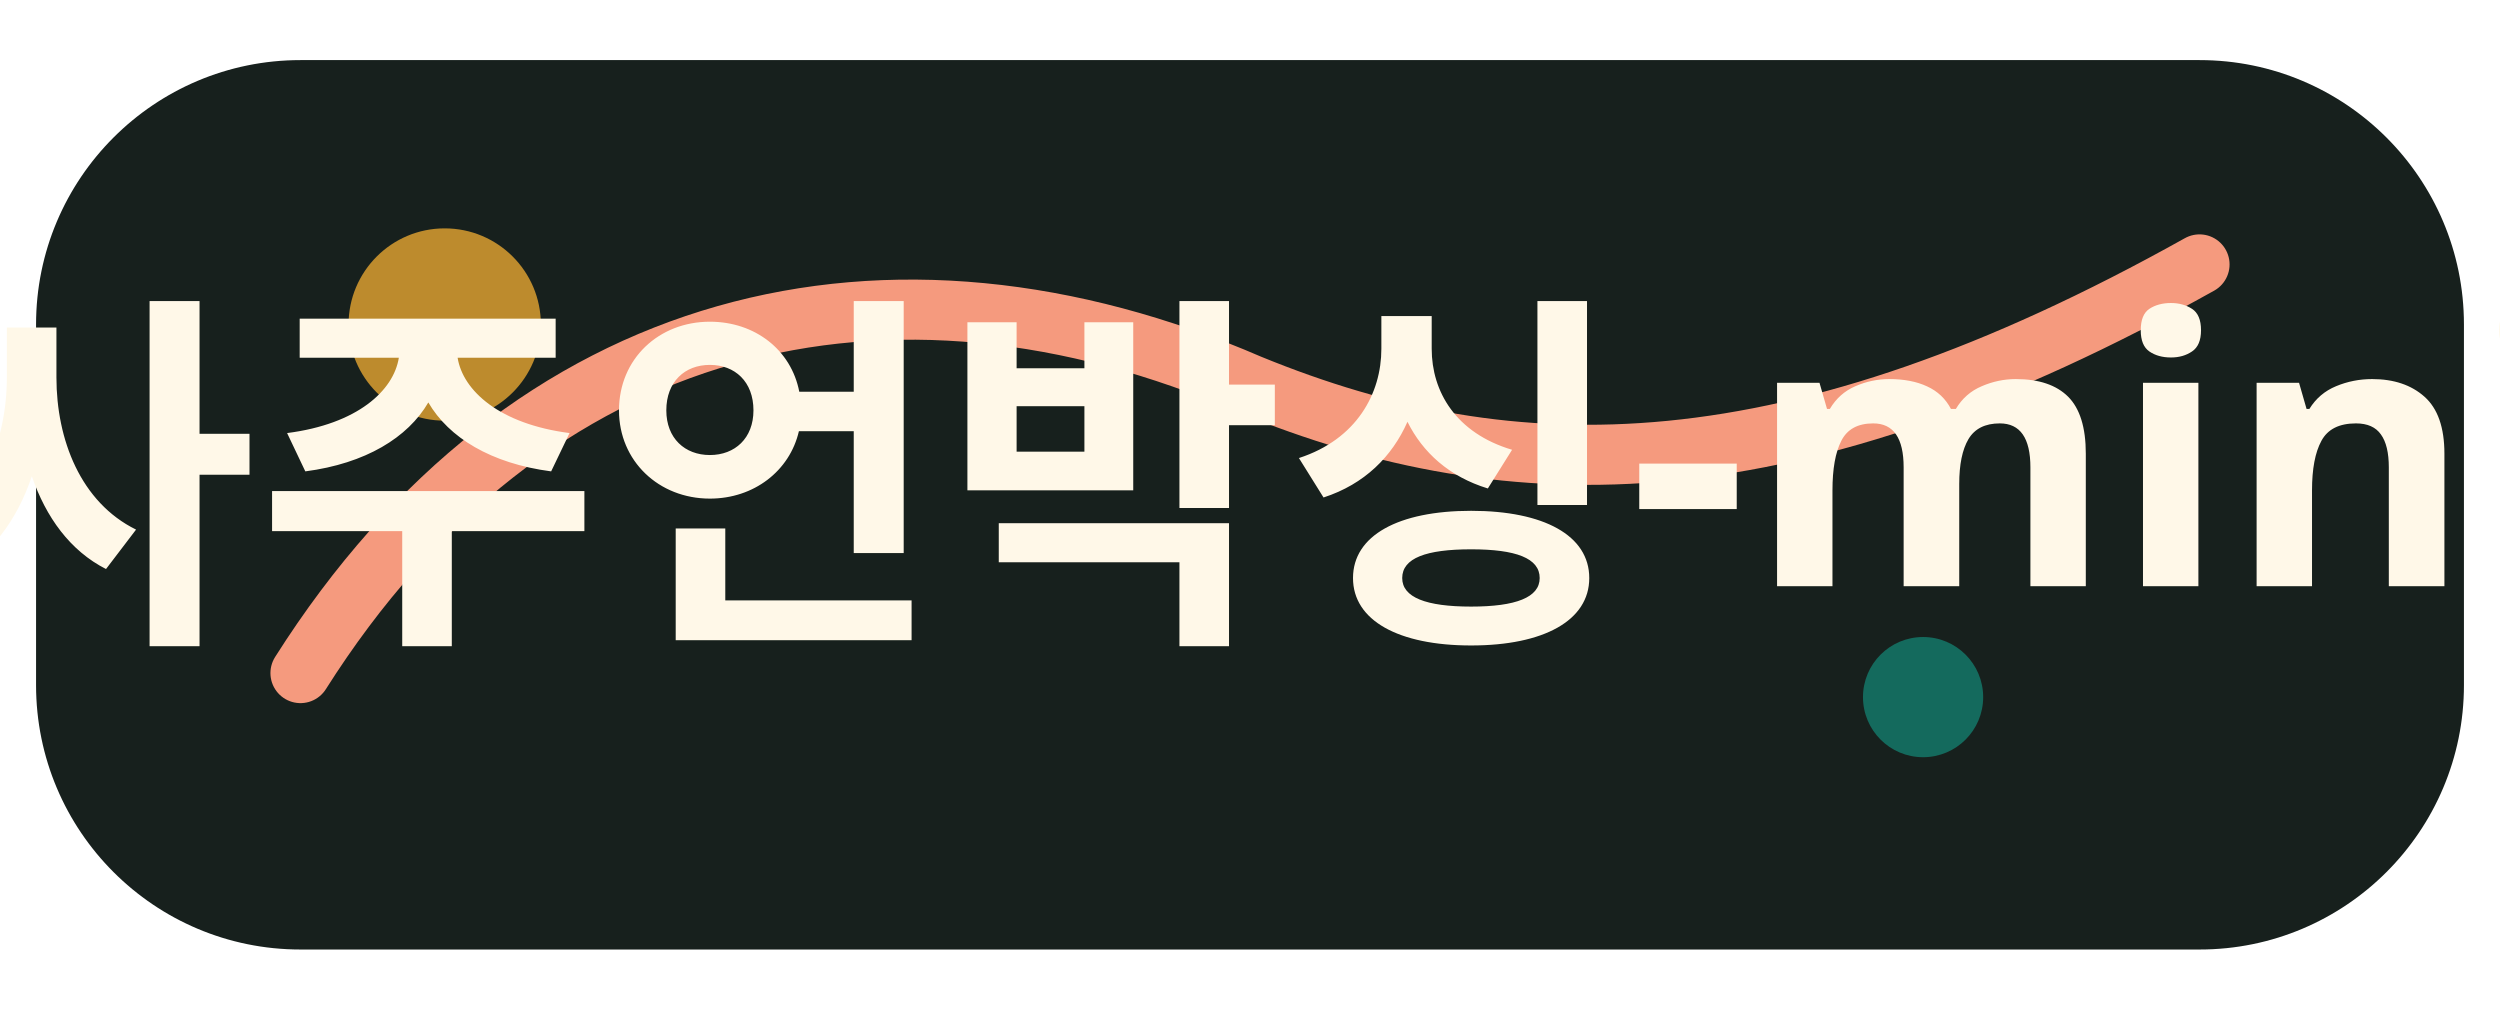
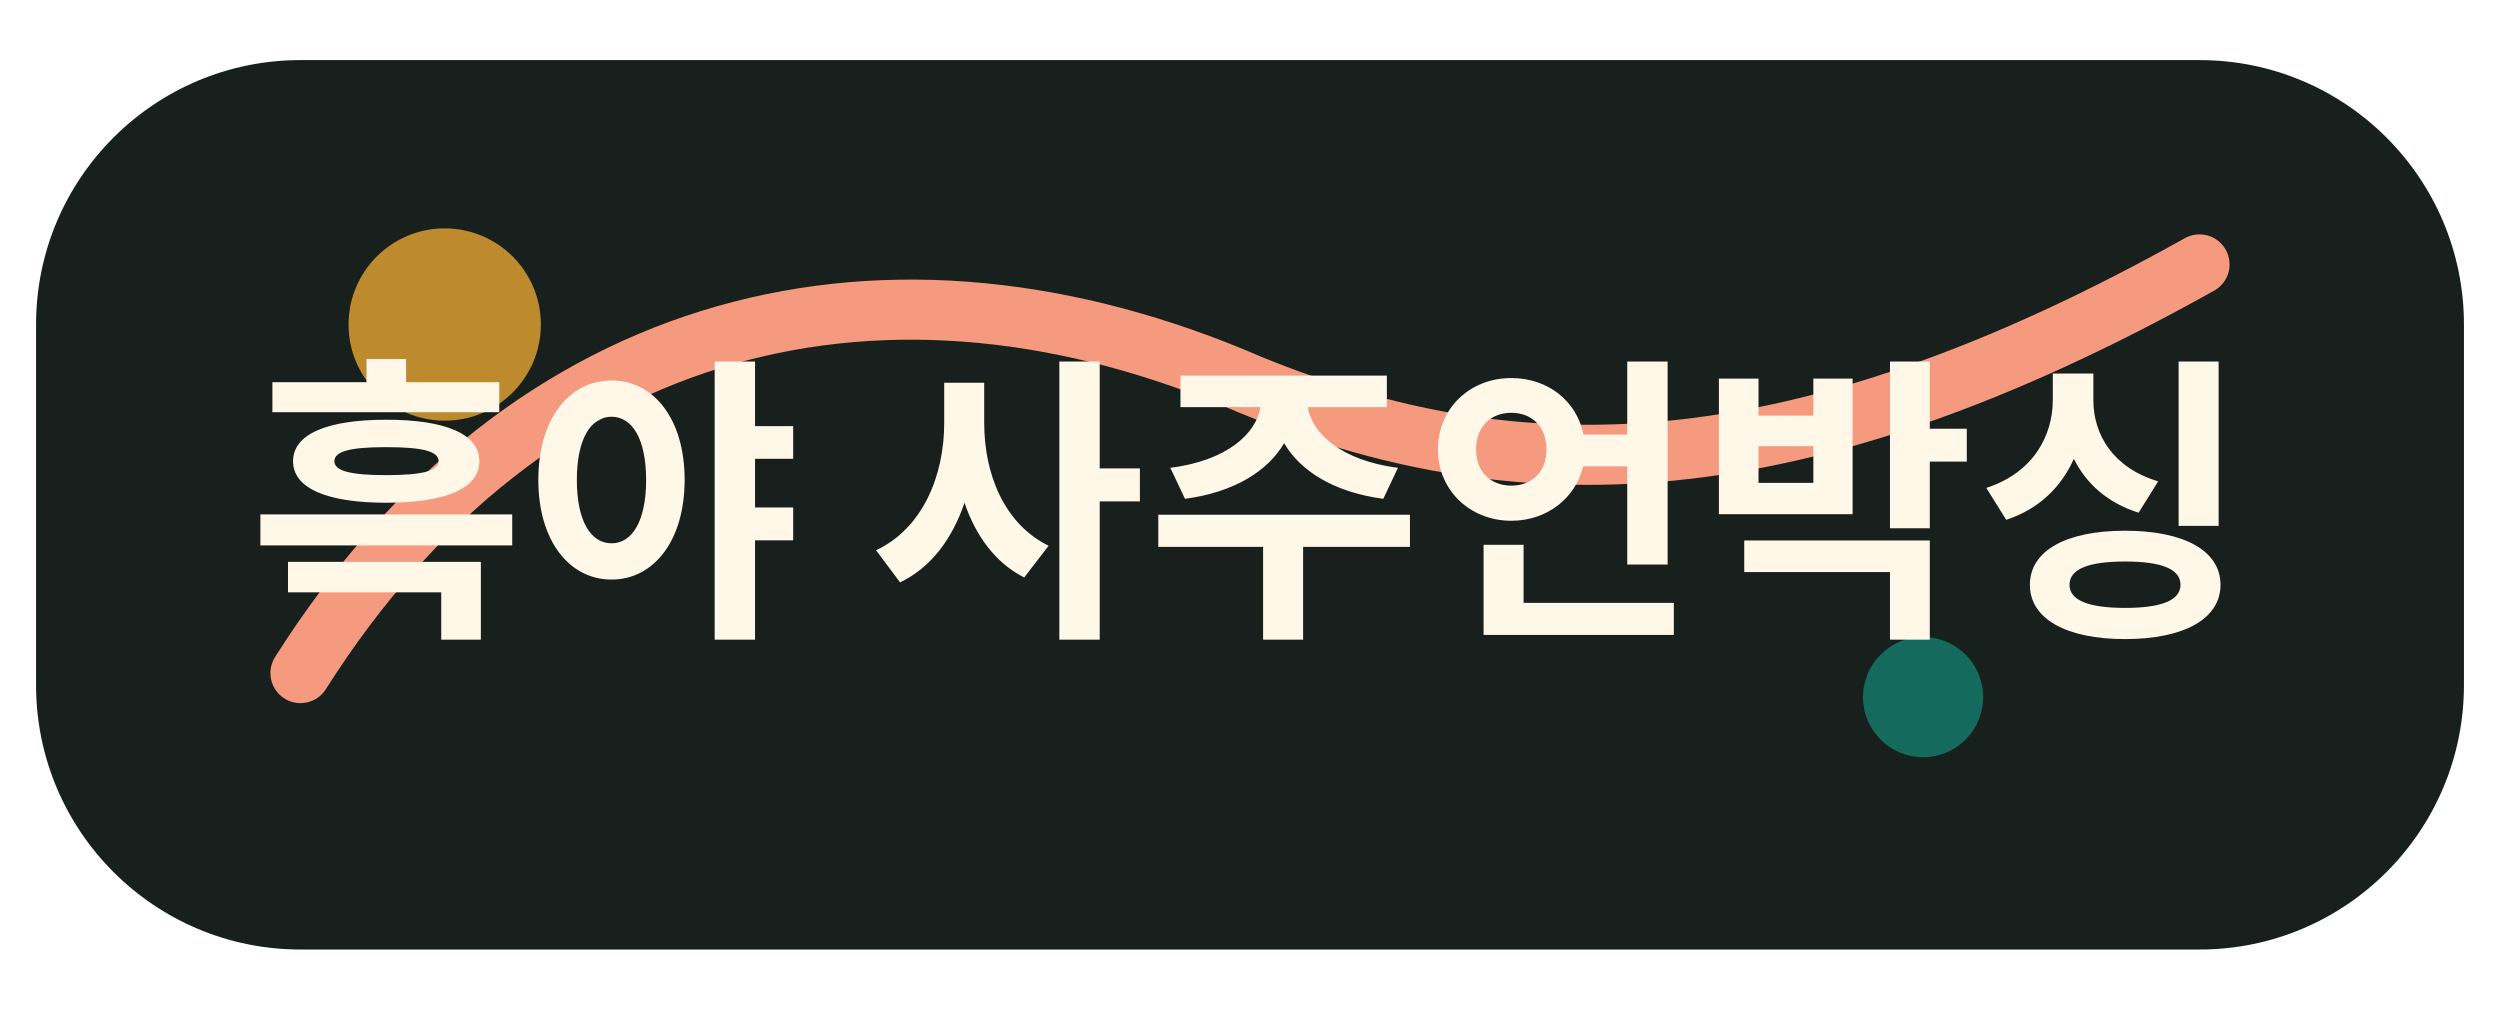
<svg xmlns="http://www.w3.org/2000/svg" viewBox="0 0 208 84" fill="none">
  <rect x="3" y="5" width="202" height="74" rx="22" fill="#17201D" />
  <path d="M25 56c19-30 49-37 79-24 22 9 45 9 79-10" stroke="#F59A7E" stroke-width="5" stroke-linecap="round" />
  <circle cx="37" cy="27" r="8" fill="#BD8B2D" />
  <circle cx="160" cy="58" r="5" fill="#146A5D" />
-   <text x="104" y="51" fill="#FFF8E8" font-size="31" font-weight="900" text-anchor="middle" font-family="Pretendard, Noto Sans KR, sans-serif">사주언박싱-mini</text>
+   <text x="104" y="51" fill="#FFF8E8" font-size="25" font-weight="900" text-anchor="middle" font-family="Pretendard, Noto Sans KR, sans-serif">흑야 사주언박싱</text>
</svg>
